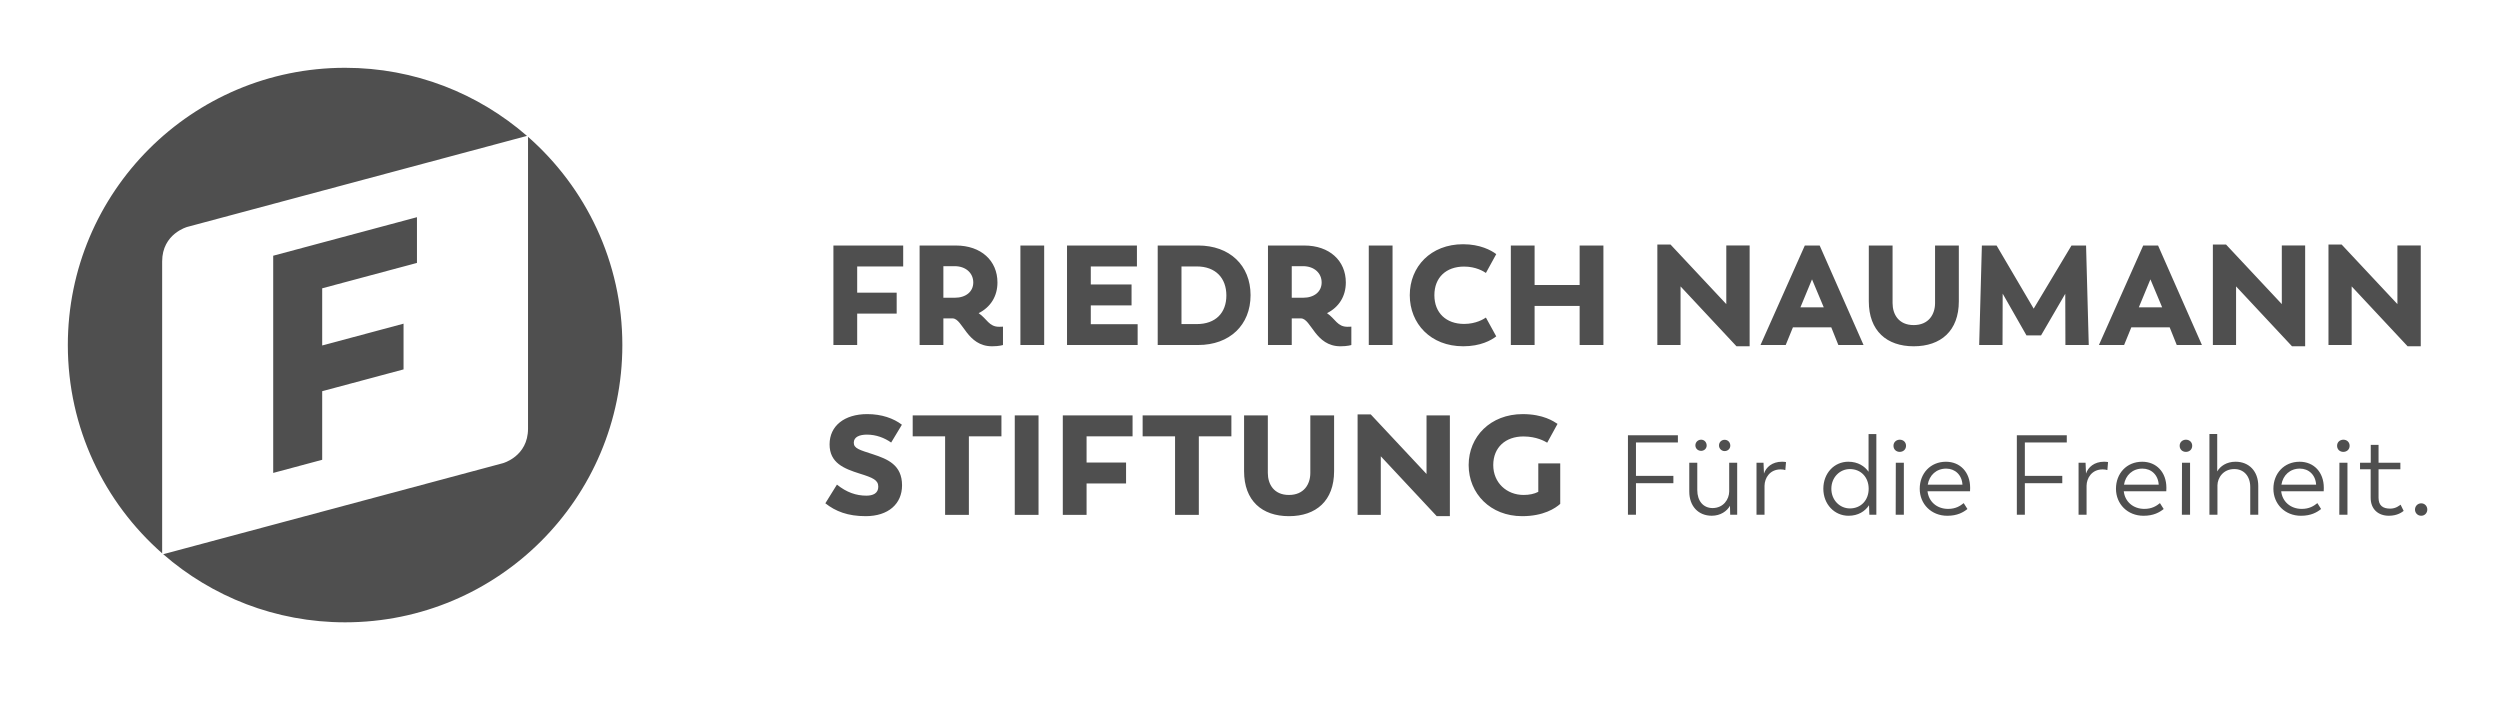
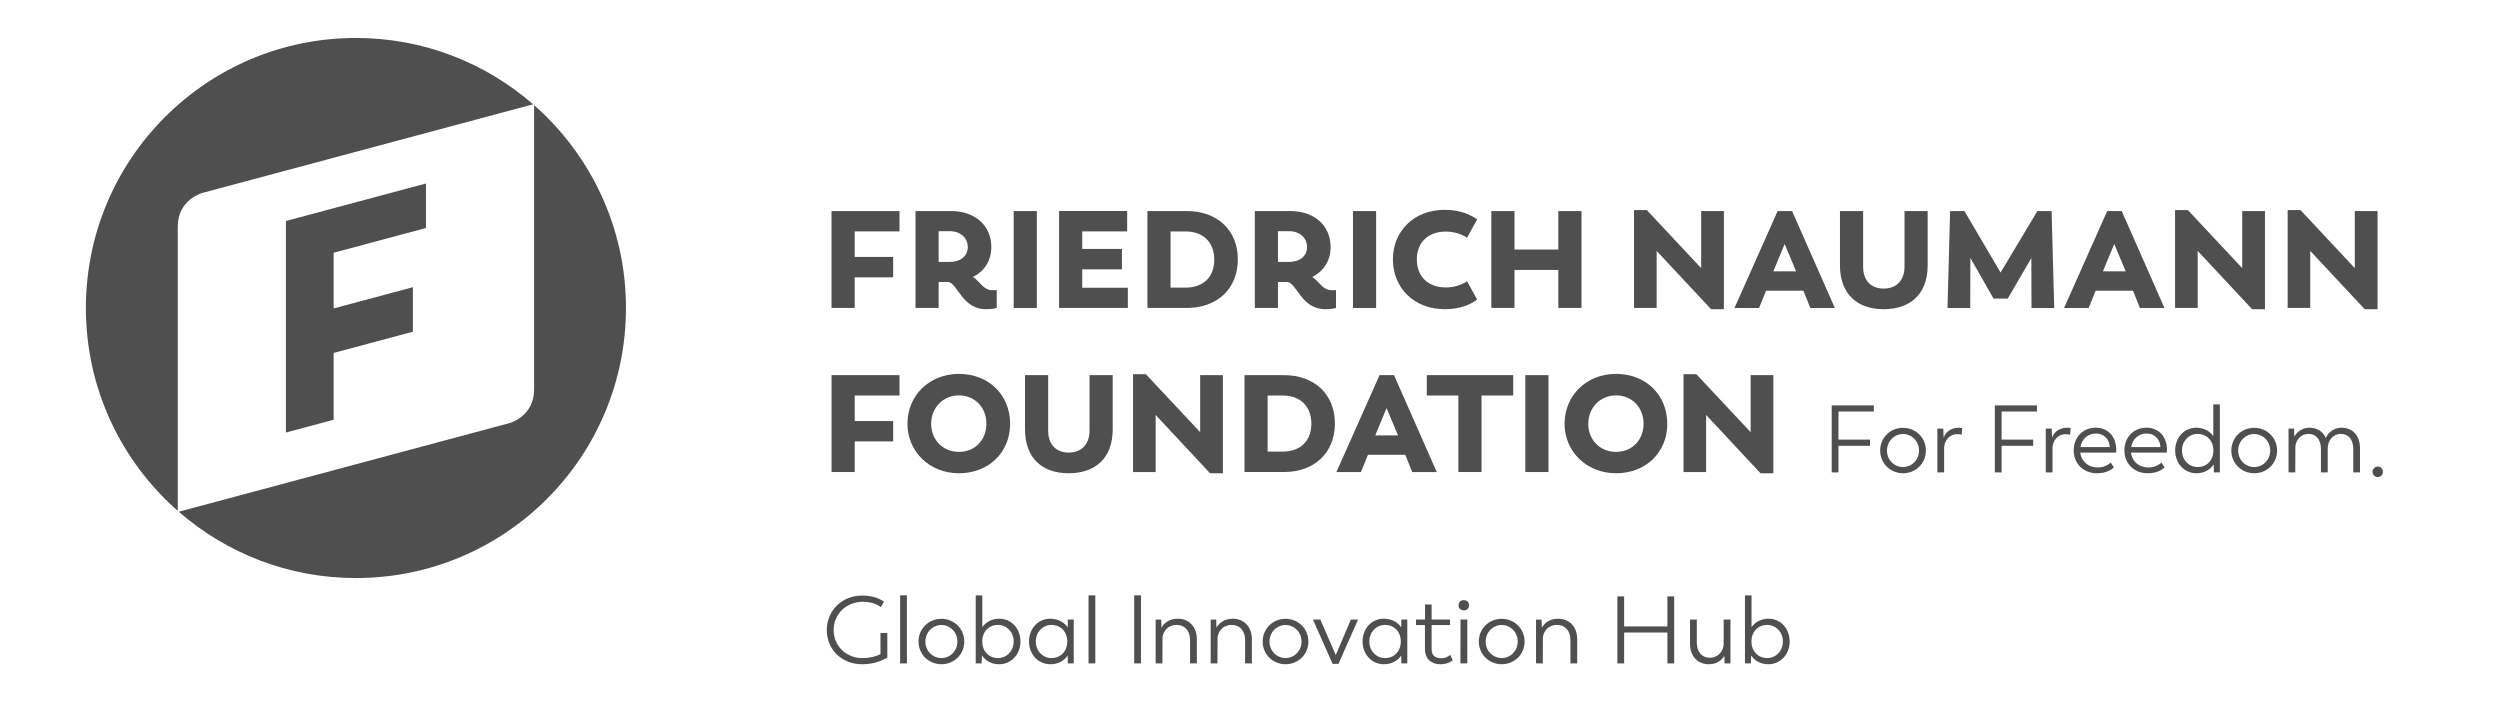
<svg xmlns="http://www.w3.org/2000/svg" id="_圖層_1" viewBox="0 0 1975.91 554.39">
  <defs>
    <style>.cls-1{fill:#4f4f4f;}</style>
  </defs>
-   <path class="cls-1" d="M416.51,107.41c-38.49-33.49-88.74-53.83-143.76-53.83-121.03,0-219.14,98.11-219.14,219.14,0,65.61,28.86,124.44,74.55,164.6v-230.69c0-21.96,19.88-27.29,19.88-27.29l268.47-71.93ZM254.65,363.4v-54.21l64.3-17.23v-36.14l-64.3,17.23v-45.18l74.9-20.07v-36.14l-113.62,30.45v171.67l38.72-10.38ZM491.88,272.72c0-65.61-28.87-124.44-74.55-164.6v230.69c0,21.97-19.88,27.29-19.88,27.29l-268.47,71.93c38.48,33.49,88.73,53.83,143.76,53.83,121.03,0,219.14-98.11,219.14-219.14" />
-   <path class="cls-1" d="M1913.63,407.63c2.77,0,4.82-2.15,4.82-4.91s-2.05-4.91-4.82-4.91-4.91,2.23-4.91,4.91,2.06,4.91,4.91,4.91M1888.05,407.63c6.79,0,10.46-2.86,11.71-3.84l-2.42-4.91c-.99.62-3.58,3.12-8.22,3.12-5.98,0-9.2-2.59-9.2-8.58v-22.53h17.25v-5.17h-17.25v-14.12h-6.16v14.12h-8.48v5.17h8.4v22.53c0,9.12,6.07,14.21,14.37,14.21M1848.9,406.83h6.45v-41.1h-6.36l-.09,41.1ZM1852.06,357.15c2.85,0,5-1.97,5-4.82s-2.15-4.82-5-4.82c-2.77.09-4.91,1.96-4.91,4.82s2.14,4.82,4.91,4.82M1817.71,370.37c6.98,0,12.43,4.92,12.87,12.7h-27.44c1.26-7.6,6.89-12.7,14.57-12.7M1836.65,385.48c0-12.24-7.86-20.54-19.11-20.54-12.34,0-20.73,9.29-20.73,21.35s9.1,21.36,21.8,21.36c7.95,0,12.69-2.76,15.9-5.35l-2.94-4.65c-2.77,2.23-6.35,4.56-12.33,4.56-8.85,0-15.38-5.72-16.27-13.95h33.6s.09-1.16.09-2.76M1766.9,364.93c-7.06,0-12.07,3.48-14.49,7.67v-29.56h-6.16v63.79h6.34v-23.24c.09-5.81,4.46-12.86,13.23-12.86,7.6-.09,12.69,5.62,12.69,14.12v21.98h6.34v-22.79c0-11.53-7.23-19.11-17.95-19.11M1724.48,406.83h6.46v-41.1h-6.37l-.09,41.1ZM1727.64,357.15c2.85,0,5-1.97,5-4.82s-2.15-4.82-5-4.82c-2.76.09-4.91,1.96-4.91,4.82s2.15,4.82,4.91,4.82M1693.29,370.37c6.98,0,12.43,4.92,12.88,12.7h-27.44c1.25-7.6,6.88-12.7,14.56-12.7M1712.23,385.48c0-12.24-7.85-20.54-19.11-20.54-12.34,0-20.73,9.29-20.73,21.35s9.1,21.36,21.8,21.36c7.95,0,12.69-2.76,15.91-5.35l-2.95-4.65c-2.76,2.23-6.34,4.56-12.33,4.56-8.85,0-15.37-5.72-16.27-13.95h33.6s.09-1.16.09-2.76M1662.92,364.93c-7.68,0-12.6,4.37-14.21,9.37l-.36-8.57h-5.53v41.1h6.33v-22.96c.09-5.9,4.02-12.87,12.69-12.87,1.52,0,2.68.17,3.75.53l.54-6.33c-.9-.18-2.06-.27-3.22-.27M1633.52,349.73v-5.71h-39.48v62.81h6.33v-24.93h29.58v-5.8h-29.58v-26.37h33.16ZM1538.19,370.37c6.97,0,12.42,4.92,12.87,12.7h-27.44c1.25-7.6,6.88-12.7,14.57-12.7M1557.12,385.48c0-12.24-7.85-20.54-19.11-20.54-12.33,0-20.73,9.29-20.73,21.35s9.11,21.36,21.8,21.36c7.95,0,12.69-2.76,15.91-5.35l-2.95-4.65c-2.76,2.23-6.34,4.56-12.33,4.56-8.85,0-15.37-5.72-16.27-13.95h33.6s.09-1.16.09-2.76M1498.29,406.83h6.45v-41.1h-6.36l-.09,41.1ZM1501.45,357.15c2.86,0,5.01-1.97,5.01-4.82s-2.15-4.82-5.01-4.82c-2.76.09-4.91,1.96-4.91,4.82s2.15,4.82,4.91,4.82M1462.09,401.84c-8.04,0-14.66-6.62-14.66-15.56s6.62-15.55,14.66-15.55c8.85,0,14.84,6.61,14.84,15.55s-5.99,15.56-14.84,15.56M1476.84,343.04v29.83c-2.96-4.29-8.32-7.94-16-7.94-11.17,0-19.74,9.1-19.74,21.35s8.75,21.36,19.92,21.36c7.69,0,13.06-3.57,16.18-8.3l.27,7.5h5.53v-63.79h-6.15ZM1408.39,364.93c-7.69,0-12.6,4.37-14.21,9.37l-.36-8.57h-5.54v41.1h6.34v-22.96c.09-5.9,4.02-12.87,12.69-12.87,1.52,0,2.68.17,3.75.53l.54-6.33c-.9-.18-2.06-.27-3.22-.27M1366.69,365.73v22.87c-.1,5.9-4.39,12.87-13.06,12.96-7.42,0-12.16-5.62-12.16-14.21v-21.63h-6.33v22.79c0,11.53,7.13,19.11,17.77,19.11,6.88,0,11.98-3.57,14.39-7.86l.18,7.05h5.53v-41.1h-6.33ZM1363.1,356.52c2.5,0,4.55-1.88,4.46-4.46-.09-2.59-1.96-4.46-4.46-4.46s-4.46,1.88-4.46,4.46,2.06,4.46,4.46,4.46M1344.52,356.34c2.41,0,4.46-1.88,4.37-4.37-.09-2.59-1.96-4.46-4.37-4.46s-4.55,1.87-4.55,4.46,2.05,4.37,4.55,4.37M1326.15,349.73v-5.71h-39.48v62.81h6.34v-24.93h29.57v-5.8h-29.57v-26.37h33.15Z" />
-   <path class="cls-1" d="M1215.81,366.23v22.5c-3.25,1.68-7.17,2.46-11.64,2.46-13.32,0-23.96-9.63-23.96-23.62s9.74-22.61,23.85-22.61c10.41,0,16.89,3.81,18.8,4.93l8.16-14.87c-2.91-1.9-11.18-7.72-27.51-7.72-25.52,0-42.74,17.78-42.74,40.28s17.22,40.38,42.29,40.38c16.9,0,26.29-6.26,30.09-9.72v-32.01h-17.33ZM1127.48,328.31v46.31l-44.09-47.09h-10.4v79.42h18.34v-46.32l44.2,47.32h10.4v-79.65h-18.45ZM1018.73,407.96c21.49,0,35.69-12.19,35.69-35.57v-44.07h-18.79v45.53c0,8.73-4.92,17.35-16.9,17.35s-16.68-8.62-16.68-17.35v-45.53h-18.78v44.07c0,23.39,14.2,35.57,35.46,35.57M973.24,328.31h-70.14v16.54h25.62v62.1h18.79v-62.1h25.73v-16.54ZM895.14,344.85v-16.54h-55.14v78.64h18.79v-24.84h31.21v-16.54h-31.21v-20.71h36.35ZM802.03,406.95h18.79v-78.64h-18.79v78.64ZM791.5,328.31h-70.14v16.54h25.62v62.1h18.79v-62.1h25.73v-16.54ZM684.2,407.96c17.91,0,28.75-9.72,28.75-24.38,0-16.12-11.4-20.71-22.93-24.51-10.63-3.47-15.22-4.59-15.22-9.18s4.59-6.38,10.41-6.38c7.28,0,13.88,2.57,19.13,6.26l8.49-14.09c-6.59-5.03-15.98-8.39-27.4-8.39-18.02,0-29.76,9.29-29.76,23.94s11.3,19.13,23.71,23.06c10.75,3.35,14.78,5.15,14.78,10.41s-4.25,7.05-9.4,7.05c-8.06,0-15.66-2.58-23.27-8.74l-9.17,14.77c8.05,6.38,17.78,10.18,31.88,10.18" />
-   <path class="cls-1" d="M1894.83,194.04v46.31l-44.09-47.09h-10.4v79.42h18.33v-46.32l44.21,47.32h10.4v-79.65h-18.45ZM1803.46,194.04v46.31l-44.09-47.09h-10.4v79.42h18.34v-46.32l44.2,47.32h10.4v-79.65h-18.45ZM1699.61,220.78l9.29,22.15h-18.46l9.17-22.15ZM1720.42,272.69h19.91l-34.67-78.64h-11.75l-35.01,78.64h19.91l5.71-13.98h30.31l5.6,13.98ZM1650.88,272.69l-2.13-78.64h-11.52l-29.88,49.89-29.32-49.89h-11.63l-2.13,78.64h18.45l.12-40.61,18.81,33h11.53l19.13-32.89.12,40.5h18.45ZM1512.5,273.69c21.49,0,35.69-12.19,35.69-35.56v-44.08h-18.79v45.53c0,8.73-4.92,17.35-16.9,17.35s-16.68-8.62-16.68-17.35v-45.53h-18.78v44.08c0,23.38,14.2,35.56,35.46,35.56M1432.15,220.78l9.29,22.15h-18.46l9.17-22.15ZM1452.96,272.69h19.92l-34.68-78.64h-11.74l-35.02,78.64h19.92l5.7-13.98h30.31l5.6,13.98ZM1364.4,194.04v46.31l-44.09-47.09h-10.4v79.42h18.34v-46.32l44.2,47.32h10.4v-79.65h-18.45ZM1248.49,194.04v31.21h-35.6v-31.21h-18.78v78.64h18.78v-30.88h35.6v30.88h18.79v-78.64h-18.79ZM1156.4,273.69c13.87,0,22.26-4.8,26.18-7.83l-8.17-14.87c-1.68,1.12-7.72,5.03-17.23,5.03-14.21,0-23.5-8.73-23.5-22.72s9.29-22.61,23.5-22.61c9.51,0,15.55,3.92,17.23,5.04l8.17-14.88c-3.91-3.01-12.76-7.82-26.18-7.82-25.63,0-42.17,17.77-42.17,40.27s16.54,40.38,42.17,40.38M1081.83,272.69h18.79v-78.64h-18.79v78.64ZM1020.95,235.33v-24.96h8.84c9.07,0,14.79,5.6,14.79,12.87s-5.83,12.09-14.67,12.09h-8.96ZM1064.92,258.27c-7.93,0-9.5-6.28-16.1-10.76,9.39-4.7,14.87-13.31,14.87-24.27,0-17.23-12.97-29.19-32.78-29.19h-28.75v78.64h18.79v-21.04h7.39c8.06.34,11.19,22.04,31.1,22.04,5.71,0,8.62-1.01,8.62-1.01v-14.53c-1.01.12-2.13.12-3.14.12M945.89,256.14h-12.09v-45.55h12.09c14.88,0,23.39,9.18,23.39,22.94s-8.5,22.61-23.39,22.61M947,194.04h-31.99v78.64h31.99c24.85,0,41.4-15.76,41.4-39.38s-16.54-39.26-41.4-39.26M862.12,256.25v-14.89h32.22v-16.54h-32.22v-14.22h36.47v-16.54h-55.26v78.64h55.82v-16.44h-37.03ZM806.49,272.69h18.79v-78.64h-18.79v78.64ZM745.61,235.33v-24.96h8.85c9.06,0,14.78,5.6,14.78,12.87s-5.83,12.09-14.67,12.09h-8.96ZM789.59,258.27c-7.94,0-9.51-6.28-16.11-10.76,9.39-4.7,14.87-13.31,14.87-24.27,0-17.23-12.97-29.19-32.78-29.19h-28.75v78.64h18.79v-21.04h7.39c8.06.34,11.19,22.04,31.11,22.04,5.7,0,8.61-1.01,8.61-1.01v-14.53c-1.01.12-2.13.12-3.13.12M713.85,210.59v-16.54h-55.15v78.64h18.79v-24.85h31.21v-16.54h-31.21v-20.71h36.36Z" />
+   <path class="cls-1" d="M421.34,82.43c-37.49-32.63-86.44-52.43-140.03-52.43-117.86,0-213.44,95.56-213.44,213.44,0,63.91,28.13,121.22,72.62,160.33v-224.69c0-21.38,19.36-26.57,19.36-26.57l261.49-70.07ZM263.7,331.76v-52.81l62.63-16.78v-35.19l-62.63,16.8v-44.03l72.96-19.54v-35.19l-110.68,29.65v167.21l37.71-10.12ZM494.75,243.44c0-63.89-28.11-121.19-72.61-160.31v224.69c0,21.38-19.38,26.57-19.38,26.57l-261.47,70.07c37.47,32.61,86.42,52.41,140.01,52.41,117.88,0,213.44-95.54,213.44-213.44" />
+   <path class="cls-1" d="M1861.15,166.8v45.11l-42.93-45.87h-10.14v77.36h17.86v-45.09l43.05,46.07h10.14v-77.58h-17.98ZM1772.17,166.8v45.11l-42.95-45.87h-10.12v77.36h17.88v-45.09l43.03,46.07h10.14v-77.58h-17.98ZM1671.03,192.86l9.04,21.58h-18l8.96-21.58ZM1691.29,243.41h19.4l-33.75-76.6h-11.48l-34.09,76.6h19.4l5.56-13.62h29.53l5.44,13.62ZM1623.58,243.41l-2.08-76.6h-11.22l-29.11,48.61-28.55-48.61h-11.32l-2.06,76.6h17.96l.12-39.55,18.3,32.13h11.24l18.64-32.01.12,39.43h17.98ZM1488.79,244.39c20.94,0,34.77-11.88,34.77-34.63v-42.95h-18.3v44.35c0,8.52-4.82,16.92-16.48,16.92s-16.24-8.4-16.24-16.92v-44.35h-18.3v42.95c0,22.76,13.82,34.63,34.53,34.63M1410.53,192.86l9.04,21.58h-17.96l8.92-21.58ZM1430.8,243.41h19.4l-33.79-76.6h-11.42l-34.11,76.6h19.4l5.56-13.62h29.53l5.44,13.62ZM1344.54,166.8v45.11l-42.95-45.87h-10.12v77.36h17.88v-45.09l43.03,46.07h10.14v-77.58h-17.98ZM1231.65,166.8v30.41h-34.65v-30.41h-18.3v76.6h18.3v-30.07h34.65v30.07h18.3v-76.6h-18.3ZM1141.98,244.39c13.48,0,21.68-4.68,25.47-7.64l-7.94-14.46c-1.64,1.08-7.52,4.9-16.78,4.9-13.86,0-22.92-8.52-22.92-22.14s9.06-22.02,22.92-22.02c9.26,0,15.14,3.8,16.78,4.9l7.94-14.5c-3.8-2.92-12.42-7.6-25.47-7.6-24.97,0-41.09,17.3-41.09,39.21s16.12,39.33,41.09,39.33M1069.34,243.41h18.3v-76.6h-18.3v76.6ZM1010.05,207.02v-24.31h8.62c8.82,0,14.38,5.46,14.38,12.54s-5.68,11.78-14.28,11.78h-8.72ZM1052.88,229.37c-7.74,0-9.26-6.12-15.7-10.48,9.14-4.58,14.48-12.98,14.48-23.66,0-16.78-12.62-28.43-31.93-28.43h-27.97v76.6h18.3v-20.5h7.18c7.86.34,10.9,21.48,30.29,21.48,5.56,0,8.4-.98,8.4-.98v-14.16c-.98.12-2.08.12-3.04.12M936.93,227.31h-11.78v-44.39h11.78c14.5,0,22.78,8.94,22.78,22.36s-8.28,22.04-22.78,22.04M938.01,166.8h-31.13v76.6h31.13c24.21,0,40.33-15.34,40.33-38.35s-16.12-38.25-40.33-38.25M855.36,227.41v-14.52h31.37v-16.12h-31.37v-13.86h35.51v-16.12h-53.81v76.6h54.35v-16h-36.05ZM801.18,243.41h18.3v-76.6h-18.3v76.6ZM741.87,207.02v-24.31h8.64c8.82,0,14.38,5.46,14.38,12.54s-5.68,11.78-14.3,11.78h-8.72ZM784.7,229.37c-7.72,0-9.24-6.12-15.7-10.48,9.16-4.58,14.5-12.98,14.5-23.66,0-16.78-12.64-28.43-31.93-28.43h-27.99v76.6h18.3v-20.5h7.2c7.86.34,10.9,21.48,30.31,21.48,5.54,0,8.38-.98,8.38-.98v-14.16c-.98.12-2.08.12-3.06.12M710.93,182.92v-16.12h-53.73v76.6h18.32v-24.19h30.39v-16.12h-30.39v-20.18h35.41Z" />
+   <polygon class="cls-1" points="1453.07 325.24 1453.07 347.45 1477.98 347.45 1477.98 352.35 1453.07 352.35 1453.07 373.37 1447.71 373.37 1447.71 320.42 1481 320.42 1481 325.24 1453.07 325.24" />
+   <path class="cls-1" d="M1486.01,356.13c0-10.34,8.12-18,18.06-18s18.08,7.66,18.08,18-8.22,17.92-18.08,17.92-18.06-7.68-18.06-17.92M1516.72,356.13c0-7.46-5.8-13.1-12.66-13.1s-12.66,5.64-12.66,13.1,5.8,13.02,12.66,13.02,12.66-5.64,12.66-13.02" />
+   <path class="cls-1" d="M1550.88,338.26l-.46,5.36c-.9-.3-1.88-.46-3.18-.46-7.3,0-10.6,5.88-10.68,10.86v19.36h-5.34v-34.65h4.66l.32,7.24c1.34-4.22,5.48-7.92,11.96-7.92.98,0,1.96.08,2.72.22" />
+   <polygon class="cls-1" points="1582 325.24 1582 347.45 1606.94 347.45 1606.94 352.35 1582 352.35 1582 373.37 1576.64 373.37 1576.64 320.42 1609.94 320.42 1609.94 325.24 1582 325.24" />
+   <path class="cls-1" d="M1636.56,338.26l-.44,5.36c-.9-.3-1.9-.46-3.18-.46-7.3,0-10.62,5.88-10.7,10.86v19.36h-5.34v-34.65h4.68l.3,7.24c1.34-4.22,5.48-7.92,11.96-7.92,1,0,1.96.08,2.72.22" />
+   <path class="cls-1" d="M1672.51,357.71h-28.33c.76,6.92,6.28,11.76,13.72,11.76,5.06,0,8.06-1.98,10.4-3.86l2.48,3.92c-2.7,2.18-6.7,4.52-13.42,4.52-10.7,0-18.38-7.62-18.38-18s7.1-18.02,17.48-18.02c9.5,0,16.14,7.02,16.14,17.34,0,1.36-.08,2.34-.08,2.34M1644.33,353.33h23.12c-.36-6.56-4.96-10.7-10.84-10.7-6.48,0-11.22,4.3-12.28,10.7" />
+   <path class="cls-1" d="M1712.6,357.71h-28.33c.76,6.92,6.28,11.76,13.72,11.76,5.06,0,8.06-1.98,10.4-3.86l2.48,3.92c-2.7,2.18-6.7,4.52-13.4,4.52-10.7,0-18.4-7.62-18.4-18s7.1-18.02,17.48-18.02c9.5,0,16.14,7.02,16.14,17.34,0,1.36-.08,2.34-.08,2.34M1684.42,353.33h23.12c-.36-6.56-4.96-10.7-10.84-10.7-6.48,0-11.22,4.3-12.28,10.7" />
+   <path class="cls-1" d="M1754.51,319.6v53.77h-4.68l-.22-6.32c-2.64,3.98-7.16,7-13.64,7-9.42,0-16.8-7.68-16.8-18s7.24-18,16.64-18c6.5,0,11.02,3.08,13.5,6.7v-25.15h5.2ZM1749.39,356.05c0-7.54-5.06-13.1-12.52-13.1-6.78,0-12.34,5.56-12.34,13.1s5.56,13.1,12.34,13.1c7.46,0,12.52-5.48,12.52-13.1" />
+   <path class="cls-1" d="M1763.57,356.13c0-10.34,8.14-18,18.08-18s18.08,7.66,18.08,18-8.22,17.92-18.08,17.92-18.08-7.68-18.08-17.92M1794.3,356.13c0-7.46-5.8-13.1-12.66-13.1s-12.66,5.64-12.66,13.1,5.78,13.02,12.66,13.02,12.66-5.64,12.66-13.02" />
+   <path class="cls-1" d="M1865.26,354.1v19.28h-5.34v-18.62c0-7.14-3.6-11.82-9.8-11.82s-10.38,5.28-10.38,11.46v18.98h-5.36v-18.62c0-7.14-3.7-11.9-9.86-11.82-6.34,0-9.88,5.12-10.34,9.88l-.08,20.56h-5.32v-34.65h4.36l.22,6.48c1.96-3.92,6.42-7.16,11.98-7.16,6.18,0,10.7,3.1,12.88,8.08,1.8-4.22,6.34-8.08,12.44-8.08,8.88,0,14.6,6.42,14.6,16.06" />
+   <path class="cls-1" d="M1875.18,372.91c0-2.26,1.72-4.16,4.14-4.16s4.06,1.9,4.06,4.16-1.72,4.14-4.06,4.14-4.14-1.82-4.14-4.14" />
+   <path class="cls-1" d="M701.31,500.22v19.46c-3.4,1.94-9.58,5.32-19.98,5.32-15.74,0-27.87-11.44-27.87-27.01s12.14-27.29,28.03-27.29c9.72,0,15.22,3.48,17.18,4.84l-2.5,4.28c-1.5-1.26-6.24-4.2-14.16-4.2-12.74,0-23.12,9.32-23.12,22.38s10.38,22.14,22.68,22.14c6.32,0,11.22-1.58,14.32-3.08v-16.82h5.42Z" />
+   <rect class="cls-1" x="711.43" y="470.56" width="5.36" height="53.77" />
+   <path class="cls-1" d="M725.97,507.07c0-10.32,8.14-17.98,18.08-17.98s18.08,7.66,18.08,17.98-8.22,17.92-18.08,17.92-18.08-7.66-18.08-17.92M756.71,507.07c0-7.44-5.8-13.1-12.66-13.1s-12.66,5.66-12.66,13.1,5.8,13.04,12.66,13.04,12.66-5.66,12.66-13.04" />
+   <path class="cls-1" d="M806.53,507.01c0,10.32-7.4,17.98-16.8,17.98-6.48,0-11.02-3-13.64-6.98l-.24,6.32h-4.68v-53.77h5.22v25.15c2.48-3.62,7-6.7,13.48-6.7,9.4,0,16.66,7.66,16.66,18M801.17,507.01c0-7.54-5.58-13.1-12.36-13.1-7.44,0-12.5,5.56-12.5,13.1s5.06,13.1,12.5,13.1c6.78,0,12.36-5.58,12.36-13.1" />
+   <path class="cls-1" d="M848.64,489.68v34.65h-4.68l-.12-6.24c-2.66,3.98-7.26,6.9-13.74,6.9-9.42,0-16.8-7.66-16.8-17.98s7.26-18,16.66-18c6.78,0,11.46,3.08,13.88,6.84l.12-6.18h4.68ZM843.52,507.01c0-7.54-5.06-13.1-12.5-13.1-6.8,0-12.36,5.56-12.36,13.1s5.56,13.1,12.36,13.1c7.44,0,12.5-5.5,12.5-13.1" />
+   <rect class="cls-1" x="860.34" y="470.56" width="5.36" height="53.77" />
+   <rect class="cls-1" x="896.43" y="470.56" width="5.36" height="53.77" />
+   <path class="cls-1" d="M945.94,505.12v19.22h-5.36v-18.54c0-7.3-4.28-11.96-10.7-11.9-6.86,0-10.54,5.12-11.06,9.88l-.08,20.56h-5.36v-34.65h4.38l.24,6.48c1.94-3.92,6.46-7.16,12.8-7.16,9.02,0,15.14,6.42,15.14,16.12" />
+   <path class="cls-1" d="M989.43,505.12v19.22h-5.36v-18.54c0-7.3-4.28-11.96-10.7-11.9-6.86,0-10.54,5.12-11.06,9.88l-.08,20.56h-5.36v-34.65h4.38l.22,6.48c1.96-3.92,6.48-7.16,12.8-7.16,9.04,0,15.16,6.42,15.16,16.12" />
+   <path class="cls-1" d="M997.97,507.07c0-10.32,8.12-17.98,18.08-17.98s18.06,7.66,18.06,17.98-8.2,17.92-18.06,17.92-18.08-7.66-18.08-17.92M1028.68,507.07c0-7.44-5.78-13.1-12.64-13.1s-12.68,5.66-12.68,13.1,5.82,13.04,12.68,13.04,12.64-5.66,12.64-13.04" />
+   <polygon class="cls-1" points="1073.38 489.67 1057.88 524.71 1053.26 524.71 1037.69 489.67 1043.56 489.67 1055.74 517.77 1067.66 489.67 1073.38 489.67" />
+   <path class="cls-1" d="M1112.28,489.68v34.65h-4.7l-.12-6.24c-2.64,3.98-7.26,6.9-13.72,6.9-9.42,0-16.82-7.66-16.82-17.98s7.26-18,16.66-18c6.78,0,11.46,3.08,13.88,6.84l.12-6.18h4.7ZM1107.14,507.01c0-7.54-5.04-13.1-12.5-13.1-6.78,0-12.36,5.56-12.36,13.1s5.58,13.1,12.36,13.1c7.46,0,12.5-5.5,12.5-13.1" />
+   <path class="cls-1" d="M1126.22,513.03v-18.98h-7.08v-4.38h7.16v-11.9h5.2v11.9h14.54v4.38h-14.54v18.98c0,5.06,2.7,7.24,7.76,7.24,3.92,0,6.1-2.12,6.94-2.64l2.04,4.14c-1.06.84-4.14,3.24-9.9,3.24-6.98,0-12.12-4.28-12.12-11.98" />
+   <path class="cls-1" d="M1152.76,478.4c0-2.44,1.8-4.02,4.14-4.1,2.42,0,4.22,1.66,4.22,4.1s-1.8,4.06-4.22,4.06-4.14-1.66-4.14-4.06M1154.34,489.67h5.36v34.65h-5.44l.08-34.65Z" />
+   <path class="cls-1" d="M1168.81,507.07c0-10.32,8.14-17.98,18.08-17.98s18.08,7.66,18.08,17.98-8.2,17.92-18.08,17.92-18.08-7.66-18.08-17.92M1199.54,507.07c0-7.44-5.8-13.1-12.66-13.1s-12.66,5.66-12.66,13.1,5.8,13.04,12.66,13.04,12.66-5.66,12.66-13.04" />
+   <path class="cls-1" d="M1246.56,505.12v19.22h-5.36v-18.54c0-7.3-4.28-11.96-10.68-11.9-6.86,0-10.54,5.12-11.08,9.88l-.06,20.56h-5.36v-34.65h4.38l.22,6.48c1.94-3.92,6.48-7.16,12.8-7.16,9.04,0,15.14,6.42,15.14,16.12" />
+   <polygon class="cls-1" points="1323.21 471.38 1323.21 524.33 1317.85 524.33 1317.85 499.93 1283.66 499.93 1283.66 524.33 1278.32 524.33 1278.32 471.38 1283.66 471.38 1283.66 495.11 1317.85 495.11 1317.85 471.38 1323.21 471.38" />
+   <path class="cls-1" d="M1367.69,489.67v34.65h-4.68l-.14-5.94c-2.04,3.6-6.34,6.62-12.16,6.62-8.96,0-14.98-6.4-14.98-16.12v-19.22h5.36v18.24c0,7.22,3.98,11.98,10.24,11.98,7.32-.08,10.94-5.96,10.98-10.92v-19.3h5.38Z" />
+   <path class="cls-1" d="M1414.49,507.01c0,10.32-7.4,17.98-16.8,17.98-6.48,0-11.02-3-13.64-6.98l-.24,6.32h-4.66v-53.77h5.2v25.15c2.48-3.62,7-6.7,13.5-6.7,9.4,0,16.64,7.66,16.64,18M1409.13,507.01c0-7.54-5.56-13.1-12.36-13.1-7.44,0-12.5,5.56-12.5,13.1s5.06,13.1,12.5,13.1c6.8,0,12.36-5.58,12.36-13.1" />
+   <polygon class="cls-1" points="675.53 312.6 675.53 332.78 705.92 332.78 705.92 348.87 675.53 348.87 675.53 373.07 657.22 373.07 657.22 296.49 710.94 296.49 710.94 312.6 675.53 312.6" />
+   <path class="cls-1" d="M717.22,334.94c0-22.34,17.2-39.43,40.73-39.43s40.41,16.66,40.41,39.43-17.1,39.11-40.41,39.11-40.73-17.1-40.73-39.11M779.63,334.94c0-12.86-9.14-22.44-21.68-22.44s-21.99,9.68-21.99,22.44,9.26,22.22,21.99,22.22,21.68-9.58,21.68-22.22" />
+   <path class="cls-1" d="M810.13,339.41v-42.91h18.3v44.31c0,8.5,4.68,16.9,16.24,16.9s16.44-8.4,16.44-16.9v-44.31h18.32v42.91c0,22.78-13.86,34.63-34.75,34.63s-34.53-11.86-34.53-34.63" />
+   <polygon class="cls-1" points="966.52 296.49 966.52 374.06 956.39 374.06 913.38 327.96 913.38 373.08 895.5 373.08 895.5 295.73 905.64 295.73 948.57 341.58 948.57 296.49 966.52 296.49" />
+   <path class="cls-1" d="M1055.07,334.72c0,23-16.12,38.35-40.31,38.35h-31.15v-76.58h31.15c24.19,0,40.31,15.26,40.31,38.23M1036.45,334.94c0-13.4-8.28-22.34-22.78-22.34h-11.78v44.35h11.78c14.5,0,22.78-8.84,22.78-22.02" />
+   <path class="cls-1" d="M1110.7,359.46h-29.51l-5.56,13.62h-19.38l34.09-76.58h11.44l33.77,76.58h-19.4l-5.46-13.62ZM1086.97,344.1h17.96l-9.04-21.58-8.92,21.58Z" />
+   <polygon class="cls-1" points="1195.99 312.6 1170.93 312.6 1170.93 373.07 1152.64 373.07 1152.64 312.6 1127.68 312.6 1127.68 296.49 1195.99 296.49 1195.99 312.6" />
+   <rect class="cls-1" x="1205.55" y="296.5" width="18.32" height="76.58" />
+   <path class="cls-1" d="M1236.59,334.94c0-22.34,17.22-39.43,40.73-39.43s40.43,16.66,40.43,39.43-17.12,39.11-40.43,39.11-40.73-17.1-40.73-39.11M1299.02,334.94c0-12.86-9.16-22.44-21.7-22.44s-22,9.68-22,22.44,9.26,22.22,22,22.22,21.7-9.58,21.7-22.22" />
+   <polygon class="cls-1" points="1401.61 296.49 1401.61 374.06 1391.47 374.06 1348.44 327.96 1348.44 373.08 1330.59 373.08 1330.59 295.73 1340.7 295.73 1383.63 341.58 1383.63 296.49 1401.61 296.49" />
</svg>
